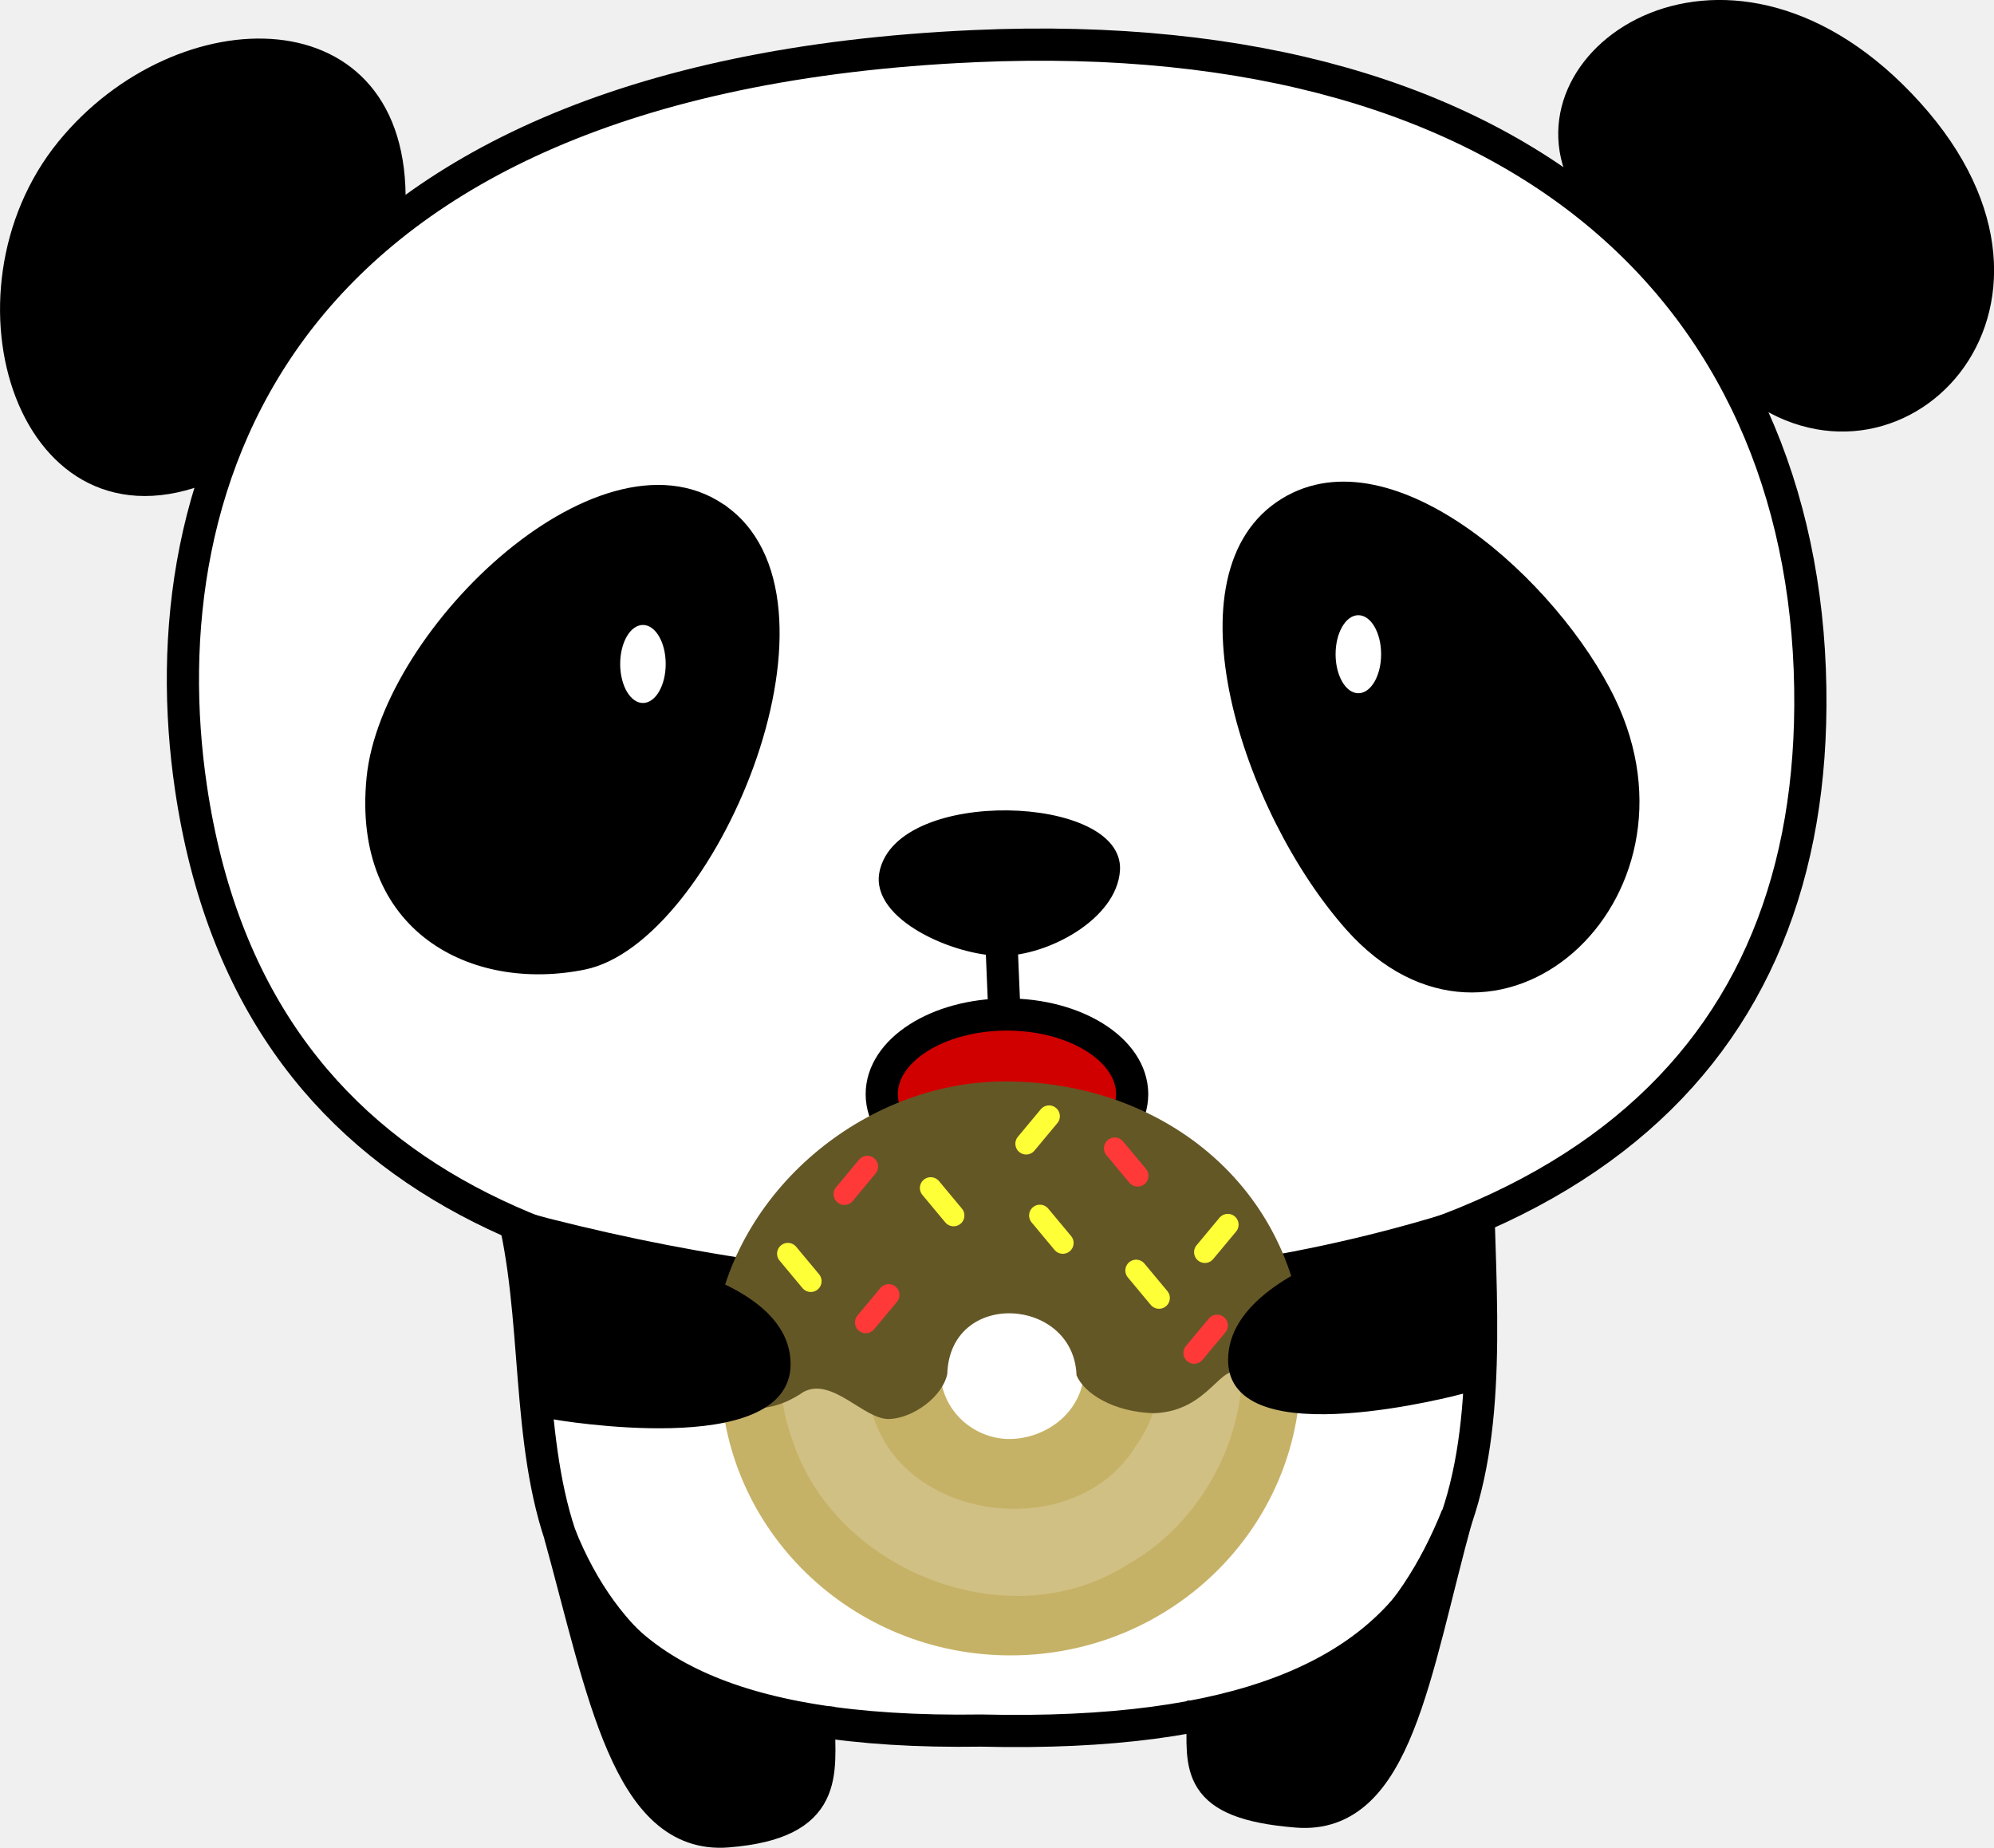
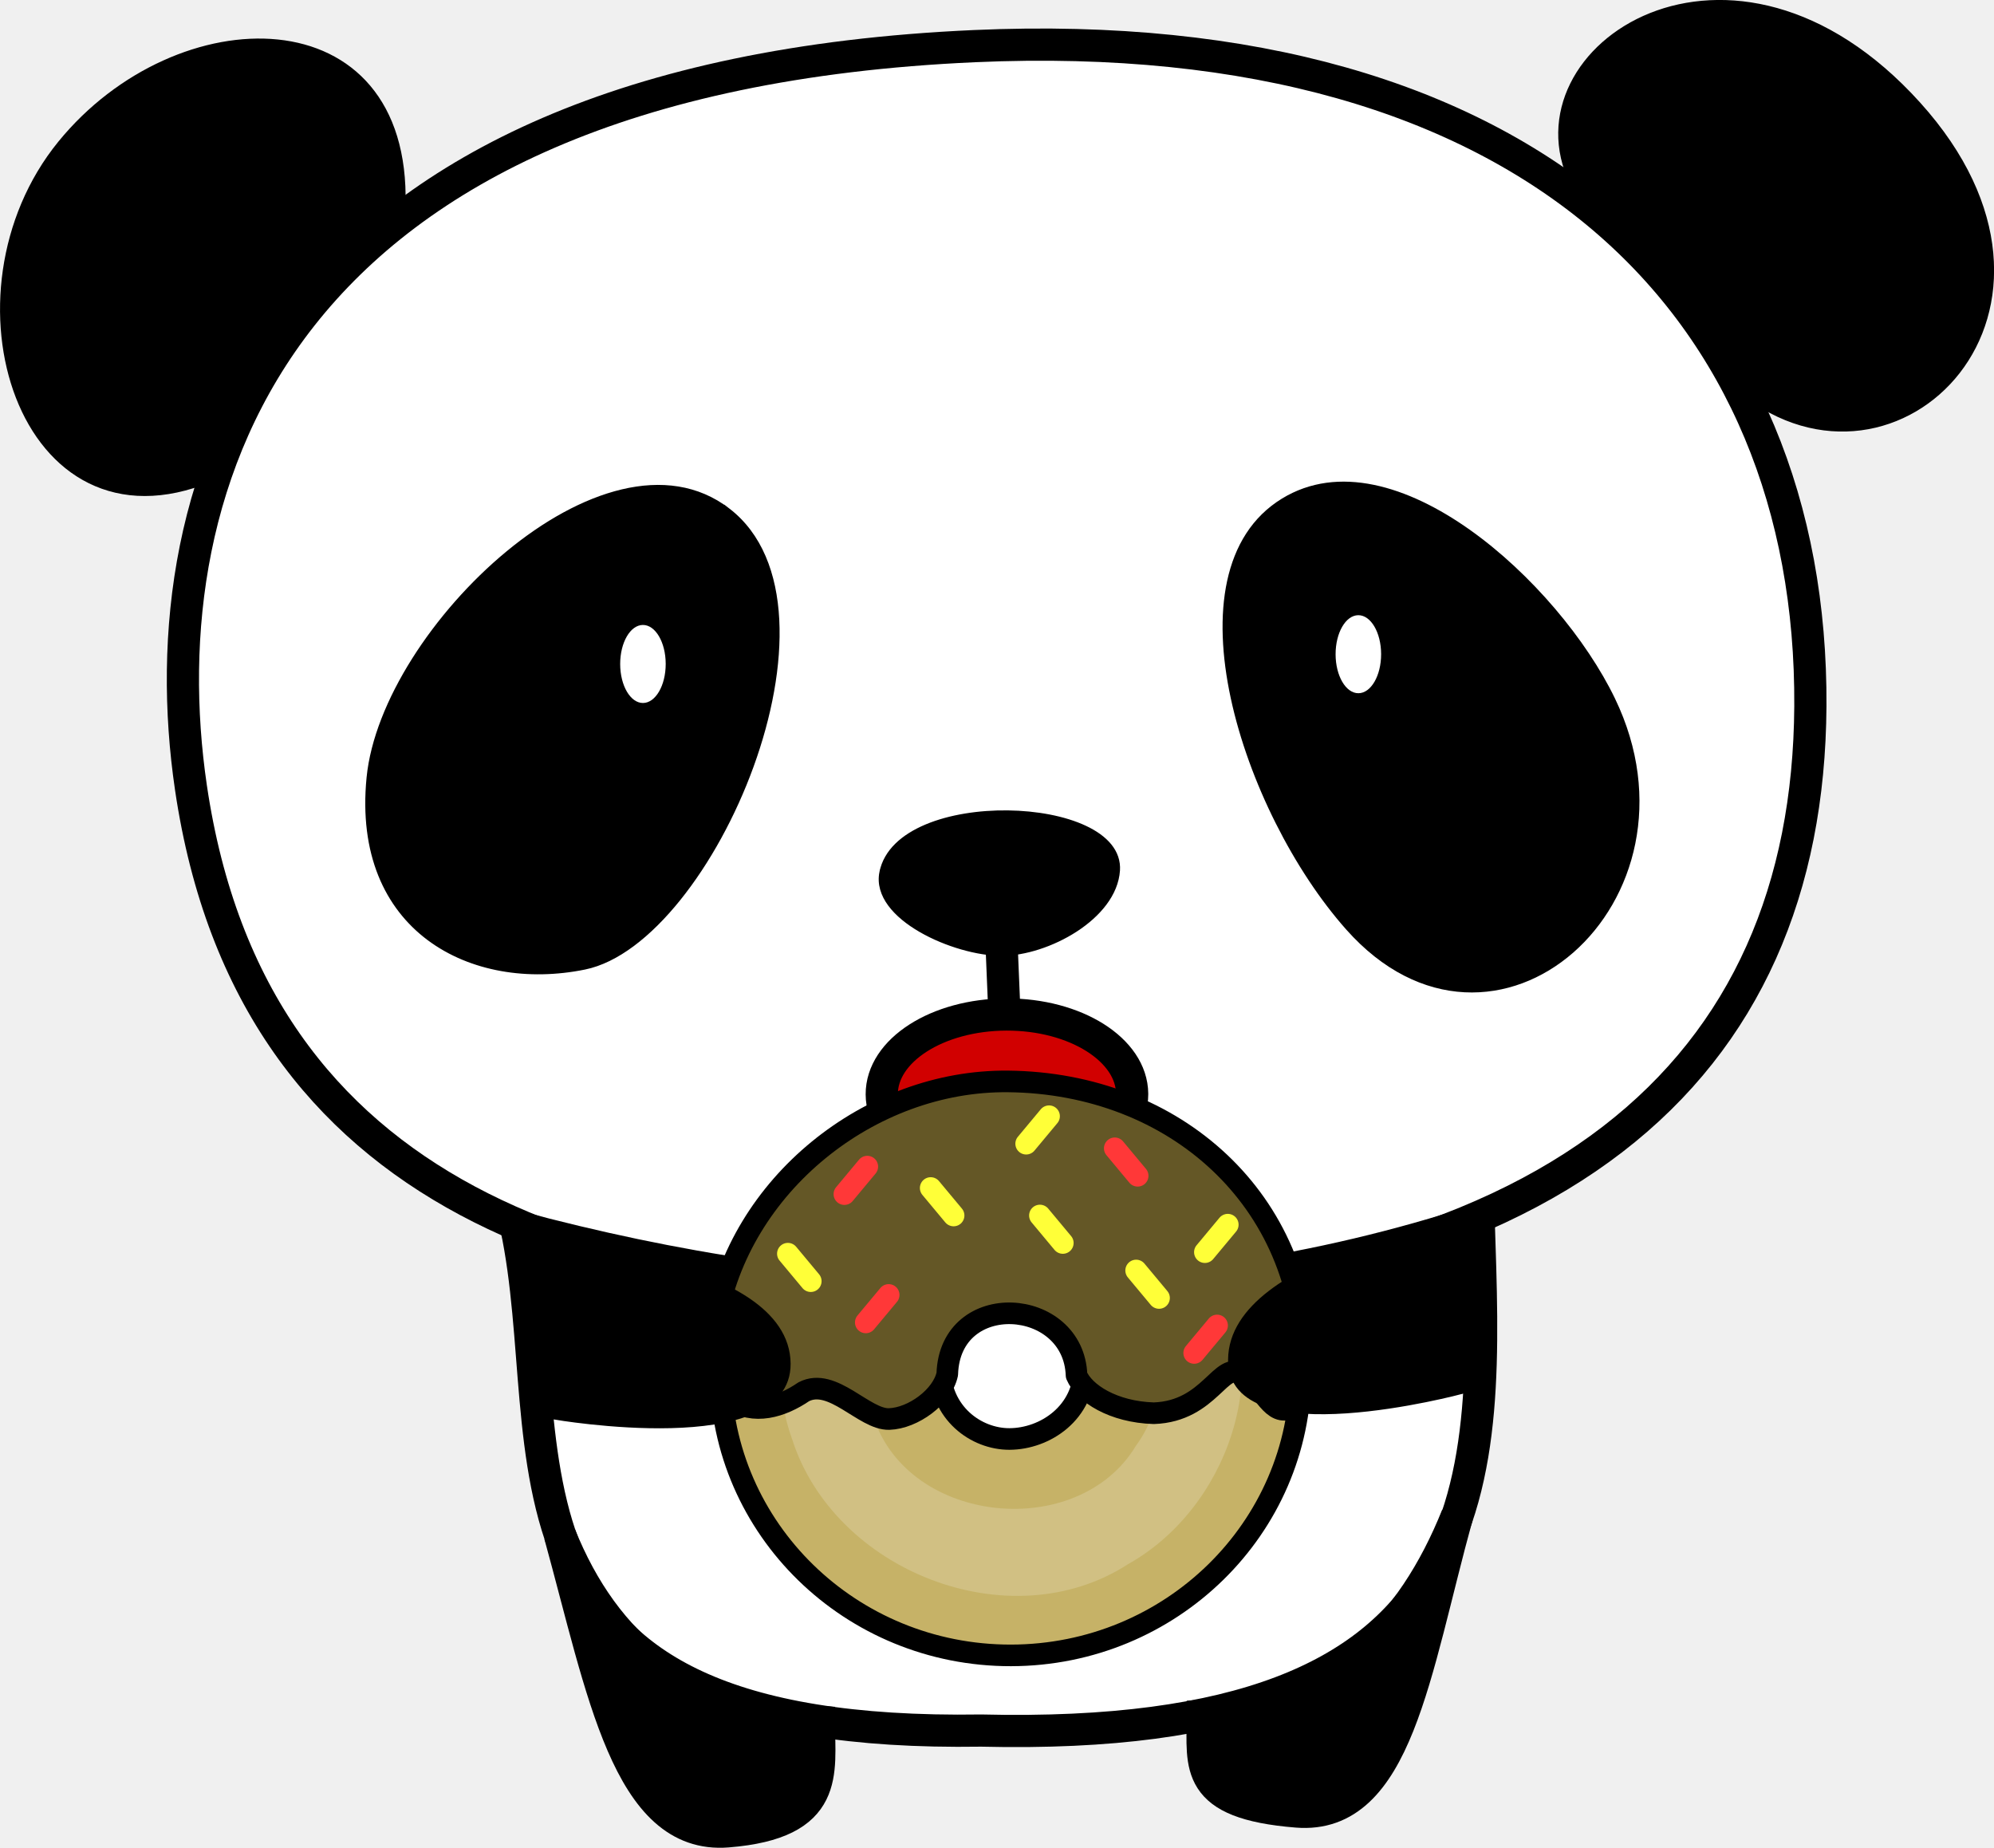
<svg xmlns="http://www.w3.org/2000/svg" width="87.405mm" height="80.996mm" viewBox="0 0 309.704 286.995" id="svg2" version="1.1">
  <defs id="defs4" />
  <g id="layer1" transform="translate(-148.1322,-150.2033)">
    <path style="fill:#ffffff;fill-opacity:1;fill-rule:evenodd;stroke:#000000;stroke-width:5;stroke-linecap:butt;stroke-linejoin:miter;stroke-miterlimit:4;stroke-dasharray:none;stroke-opacity:1" d="m 299.51,157.367 c 86.828,-3.859 130.188,40.758 129.805,102.53 -0.351,56.459 -39.018,92.142 -127.784,92.429 -59.948,0.194 -114.239,-15.244 -123.744,-79.802 -6.906,-46.912 12.38,-110.297 121.723,-115.157 z" id="path4147" />
    <path style="fill:#000000;fill-opacity:1;fill-rule:evenodd;stroke:#000000;stroke-width:1px;stroke-linecap:butt;stroke-linejoin:miter;stroke-opacity:1" d="m 285.22,285.718 c 2.581,-12.738 37.118,-11.537 36.365,-0.327 -0.483,7.19 -10.828,12.767 -17.887,12.775 -7.205,0.008 -19.878,-5.54 -18.479,-12.448 z" id="path4149" />
    <path style="fill:#000000;fill-opacity:1;fill-rule:evenodd;stroke:#000000;stroke-width:1px;stroke-linecap:butt;stroke-linejoin:miter;stroke-opacity:1" d="m 180.817,224.542 c -29.324,12.131 -42.235,-28.698 -23.233,-52.023 18.144,-22.273 53.915,-22.747 53.033,9.596 -8.285,8.404 -23.983,28.591 -29.8,42.426 z" id="path4151" />
    <path style="fill:#000000;fill-opacity:1;fill-rule:evenodd;stroke:#000000;stroke-width:1px;stroke-linecap:butt;stroke-linejoin:miter;stroke-opacity:1" d="m 392.444,178.58 c -10.124,-20.881 24.66,-44.094 53.538,-12.122 28.761,31.842 -3.298,63.67 -27.274,44.447 -7.809,-15.36 -9.383,-18.261 -26.264,-32.325 z" id="path4153" />
    <path style="fill:#ffffff;fill-opacity:1;fill-rule:evenodd;stroke:#000000;stroke-width:5;stroke-linecap:butt;stroke-linejoin:miter;stroke-miterlimit:4;stroke-dasharray:none;stroke-opacity:1" d="m 228.294,340.71 c 7.309,34.19 -8.448,79.515 72.226,78.287 81.304,1.952 78.541,-39.309 77.277,-79.297 -50.231,16.465 -100.617,14.126 -149.503,1.01 z" id="path4155" />
    <path style="fill:#000000;fill-opacity:1;fill-rule:evenodd;stroke:#000000;stroke-width:5;stroke-linecap:butt;stroke-linejoin:miter;stroke-miterlimit:4;stroke-dasharray:none;stroke-opacity:1" d="m 235.098,388.603 c 6.674,24.198 10.541,47.29 26.027,46.051 16.035,-1.283 14.207,-9.131 14.201,-16.994 -20.448,-1.222 -33.245,-11.678 -40.228,-29.057 z" id="path4157" />
    <path style="opacity:1;fill:#000000;fill-opacity:1;fill-rule:evenodd;stroke:#000000;stroke-width:1px;stroke-linecap:butt;stroke-linejoin:miter;stroke-opacity:1" d="m 261.124,229.593 c -18.823,-14.512 -53.287,18.374 -55.558,41.416 -2.322,23.561 15.965,32.842 33.335,29.294 19.632,-4.009 41.79,-55.625 22.223,-70.711 z" id="path4169" />
    <path style="opacity:1;fill:#000000;fill-opacity:1;fill-rule:evenodd;stroke:#000000;stroke-width:1px;stroke-linecap:butt;stroke-linejoin:miter;stroke-opacity:1" d="m 347.492,228.078 c 16.936,-10.382 42.376,12.92 51.013,30.81 15.045,31.163 -18.338,60.781 -40.911,35.355 -16.053,-18.081 -28.098,-55.133 -10.102,-66.165 z" id="path4171" />
    <path style="opacity:1;fill:#ffffff;fill-opacity:1;fill-rule:evenodd;stroke:none;stroke-width:5;stroke-linecap:round;stroke-linejoin:round;stroke-miterlimit:4;stroke-dasharray:none;stroke-dashoffset:0;stroke-opacity:1" id="path4175" d="m 362.645,251.816 a 3.536,6.061 0 0 1 -3.53,6.061 3.536,6.061 0 0 1 -3.541,-6.042 3.536,6.061 0 0 1 3.519,-6.079 3.536,6.061 0 0 1 3.552,6.024" />
    <path style="opacity:1;fill:#ffffff;fill-opacity:1;fill-rule:evenodd;stroke:none;stroke-width:5;stroke-linecap:round;stroke-linejoin:round;stroke-miterlimit:4;stroke-dasharray:none;stroke-dashoffset:0;stroke-opacity:1" id="path4175-1" d="m 251.528,253.332 a 3.536,6.061 0 0 1 -3.53,6.061 3.536,6.061 0 0 1 -3.541,-6.042 3.536,6.061 0 0 1 3.519,-6.079 3.536,6.061 0 0 1 3.552,6.024" />
    <path style="fill:#000000;fill-opacity:1;fill-rule:evenodd;stroke:#000000;stroke-width:5;stroke-linecap:butt;stroke-linejoin:miter;stroke-miterlimit:4;stroke-dasharray:none;stroke-opacity:1" d="m 374.454,385.613 c -6.674,24.198 -9.381,47.201 -24.866,45.962 -16.035,-1.283 -14.654,-6.988 -14.647,-14.851 20.448,-1.222 32.531,-13.731 39.513,-31.111 z" id="path4157-8" />
    <path style="opacity:1;fill:#d10000;fill-opacity:1;fill-rule:evenodd;stroke:#000000;stroke-width:5;stroke-linecap:round;stroke-linejoin:round;stroke-miterlimit:4;stroke-dasharray:none;stroke-dashoffset:0;stroke-opacity:1" id="path4344" d="m 323.976,320.153 a 19.445,12.374 0 0 1 -19.417,12.374 19.445,12.374 0 0 1 -19.474,-12.338 19.445,12.374 0 0 1 19.36,-12.411 19.445,12.374 0 0 1 19.531,12.301" />
    <g id="g4312" transform="matrix(0.6710293,0,0,0.6710293,-8.14123,79.08735)">
-       <path id="path4178-1" d="m 466.479,357.72 c -37.042,0.166 -66.949,29.66 -66.836,65.914 0.113,36.253 30.203,65.569 67.244,65.514 37.042,-0.055 67.04,-29.459 67.041,-65.713 l 0,-0.402 c -0.226,-36.253 -30.408,-65.479 -67.449,-65.312 z m 0.301,45.375 c 11.034,-0.049 20.025,8.528 20.092,19.168 l -2.981,0.117 c 8.2e-4,10.64 -9.121,16.655 -17.361,16.679 -7.681,0.022 -16.086,-5.979 -16.119,-16.619 -0.034,-10.64 5.335,-19.297 16.369,-19.346 z" style="opacity:1;fill:#c6b267;fill-opacity:1;fill-rule:evenodd;stroke:none;stroke-width:5;stroke-linecap:round;stroke-linejoin:round;stroke-miterlimit:4;stroke-dasharray:none;stroke-dashoffset:0;stroke-opacity:1" />
+       <path id="path4178-1" d="m 466.479,357.72 c -37.042,0.166 -66.949,29.66 -66.836,65.914 0.113,36.253 30.203,65.569 67.244,65.514 37.042,-0.055 67.04,-29.459 67.041,-65.713 l 0,-0.402 c -0.226,-36.253 -30.408,-65.479 -67.449,-65.312 z m 0.301,45.375 c 11.034,-0.049 20.025,8.528 20.092,19.168 l -2.981,0.117 c 8.2e-4,10.64 -9.121,16.655 -17.361,16.679 -7.681,0.022 -16.086,-5.979 -16.119,-16.619 -0.034,-10.64 5.335,-19.297 16.369,-19.346 z" style="opacity:1;fill:#c6b267;fill-opacity:1;fill-rule:evenodd;stroke:#000000;stroke-width:5;stroke-linecap:round;stroke-linejoin:round;stroke-miterlimit:4;stroke-dasharray:none;stroke-dashoffset:0;stroke-opacity:1" />
      <path id="path4178-1-0" d="m 464.043,371.457 c -32.163,0.757 -59.078,36.563 -47.865,67.477 9.65,30.651 50.411,46.83 77.814,29.1 22.834,-12.784 34.286,-44.731 20.371,-67.941 -9.542,-18.158 -29.76,-29.896 -50.32,-28.635 z m 2.244,17.109 c 25.312,-1.914 44.762,31.327 29.541,52.029 -13.311,22.241 -52.521,18.368 -60.709,-6.447 -8.643,-20.48 9.493,-45.397 31.168,-45.582 z" style="opacity:0.38;fill:#e1d7af;fill-opacity:1;fill-rule:evenodd;stroke:none;stroke-width:5;stroke-linecap:round;stroke-linejoin:round;stroke-miterlimit:4;stroke-dasharray:none;stroke-dashoffset:0;stroke-opacity:1" />
-       <path id="path4178" d="m 466.205,356.295 c -31.997,-0.341 -62.368,24.041 -67.628,55.839 -0.226,5.789 -4.104,15.096 3.327,17.657 5.423,3.905 12.001,1.781 17.006,-1.654 6.673,-3.474 14.007,6.496 19.794,6.301 5.512,-0.185 12.321,-5.121 13.441,-10.413 0.622,-19.715 29.296,-17.843 29.919,0.306 1.755,4.162 8.46,8.475 17.874,8.766 13.113,-0.442 15.545,-12.474 20.407,-9.004 4.627,1.992 6.421,9.306 10.715,8.062 3.431,-0.993 3.977,-4.898 3.796,-10.021 0.245,-38.167 -29.884,-65.456 -68.651,-65.84 z" style="opacity:1;fill:#645726;fill-opacity:1;fill-rule:evenodd;stroke:none;stroke-width:5;stroke-linecap:round;stroke-linejoin:round;stroke-miterlimit:4;stroke-dasharray:none;stroke-dashoffset:0;stroke-opacity:1" />
+       <path id="path4178" d="m 466.205,356.295 c -31.997,-0.341 -62.368,24.041 -67.628,55.839 -0.226,5.789 -4.104,15.096 3.327,17.657 5.423,3.905 12.001,1.781 17.006,-1.654 6.673,-3.474 14.007,6.496 19.794,6.301 5.512,-0.185 12.321,-5.121 13.441,-10.413 0.622,-19.715 29.296,-17.843 29.919,0.306 1.755,4.162 8.46,8.475 17.874,8.766 13.113,-0.442 15.545,-12.474 20.407,-9.004 4.627,1.992 6.421,9.306 10.715,8.062 3.431,-0.993 3.977,-4.898 3.796,-10.021 0.245,-38.167 -29.884,-65.456 -68.651,-65.84 z" style="opacity:1;fill:#645726;fill-opacity:1;fill-rule:evenodd;stroke:#000000;stroke-width:5;stroke-linecap:round;stroke-linejoin:round;stroke-miterlimit:4;stroke-dasharray:none;stroke-dashoffset:0;stroke-opacity:1" />
      <path id="path4238" d="m 448.306,380.964 5.303,6.364" style="fill:none;fill-rule:evenodd;stroke:#ffff38;stroke-width:5;stroke-linecap:round;stroke-linejoin:miter;stroke-miterlimit:4;stroke-dasharray:none;stroke-opacity:1" />
      <path id="path4238-0" d="m 438.583,405.713 -5.303,6.364" style="fill:none;fill-rule:evenodd;stroke:#ff3838;stroke-width:5;stroke-linecap:round;stroke-linejoin:miter;stroke-miterlimit:4;stroke-dasharray:none;stroke-opacity:1" />
      <path id="path4238-8" d="m 415.248,396.167 5.303,6.364" style="fill:none;fill-rule:evenodd;stroke:#ffff38;stroke-width:5;stroke-linecap:round;stroke-linejoin:miter;stroke-miterlimit:4;stroke-dasharray:none;stroke-opacity:1" />
      <path id="path4238-5" d="m 473.585,387.328 5.303,6.364" style="fill:none;fill-rule:evenodd;stroke:#ffff38;stroke-width:5;stroke-linecap:round;stroke-linejoin:miter;stroke-miterlimit:4;stroke-dasharray:none;stroke-opacity:1" />
      <path id="path4238-6" d="m 495.859,400.056 5.303,6.364" style="fill:none;fill-rule:evenodd;stroke:#ffff38;stroke-width:5;stroke-linecap:round;stroke-linejoin:miter;stroke-miterlimit:4;stroke-dasharray:none;stroke-opacity:1" />
      <path id="path4238-2" d="m 490.909,371.772 5.303,6.364" style="fill:none;fill-rule:evenodd;stroke:#ff3838;stroke-width:5;stroke-linecap:round;stroke-linejoin:miter;stroke-miterlimit:4;stroke-dasharray:none;stroke-opacity:1" />
      <path id="path4238-0-5" d="m 433.633,376.015 -5.303,6.364" style="fill:none;fill-rule:evenodd;stroke:#ff3838;stroke-width:5;stroke-linecap:round;stroke-linejoin:miter;stroke-miterlimit:4;stroke-dasharray:none;stroke-opacity:1" />
      <path id="path4238-0-3" d="m 517.072,389.45 -5.303,6.364" style="fill:none;fill-rule:evenodd;stroke:#ffff38;stroke-width:5;stroke-linecap:round;stroke-linejoin:miter;stroke-miterlimit:4;stroke-dasharray:none;stroke-opacity:1" />
      <path id="path4238-0-6" d="m 514.597,412.784 -5.303,6.364" style="fill:none;fill-rule:evenodd;stroke:#ff3838;stroke-width:5;stroke-linecap:round;stroke-linejoin:miter;stroke-miterlimit:4;stroke-dasharray:none;stroke-opacity:1" />
      <path id="path4238-0-2" d="m 475.706,364.347 -5.303,6.364" style="fill:none;fill-rule:evenodd;stroke:#ffff38;stroke-width:5;stroke-linecap:round;stroke-linejoin:miter;stroke-miterlimit:4;stroke-dasharray:none;stroke-opacity:1" />
    </g>
    <path style="fill:#000000;fill-opacity:1;fill-rule:evenodd;stroke:#000000;stroke-width:1px;stroke-linecap:butt;stroke-linejoin:miter;stroke-opacity:1" d="m 231.204,343.552 c 0,0 39.098,2.216 39.225,18.458 0.113,14.487 -36.248,8.165 -36.248,8.165 z" id="path4154-6" />
    <path style="fill:#000000;fill-opacity:1;fill-rule:evenodd;stroke:#000000;stroke-width:1px;stroke-linecap:butt;stroke-linejoin:miter;stroke-opacity:1" d="m 378.124,339.593 c 0,0 -38.623,5.546 -38.75,21.788 -0.113,14.487 35.772,4.834 35.772,4.834 z" id="path4154-6-4" />
    <path style="fill:none;fill-rule:evenodd;stroke:#000000;stroke-width:5;stroke-linecap:round;stroke-linejoin:round;stroke-miterlimit:4;stroke-dasharray:none;stroke-opacity:1" d="m 304.056,305.657 -0.707,-16.971" id="path4346" />
  </g>
</svg>
